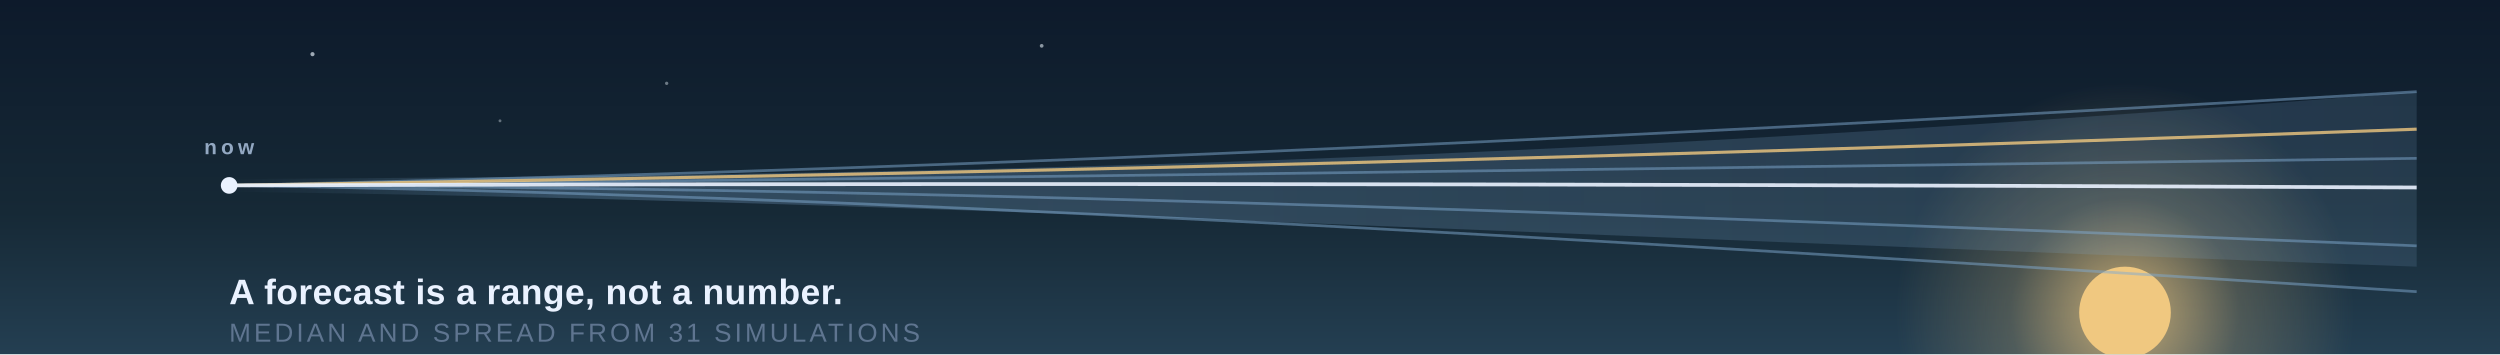
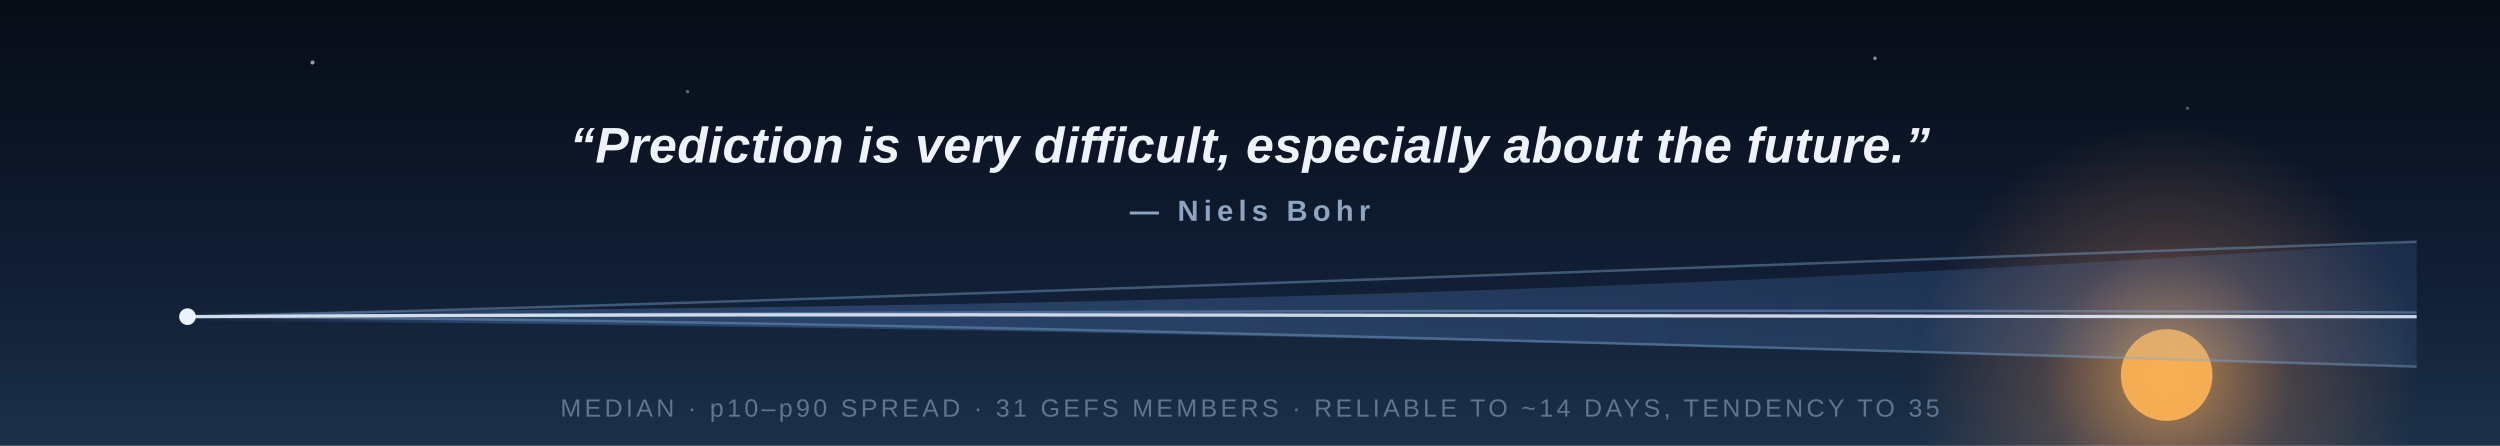
- <svg xmlns="http://www.w3.org/2000/svg" viewBox="0 0 1200 170" width="1200" height="170" role="img" aria-label="a forecast is a range, not a number — median and spread from 31 simulations" font-family="'Helvetica Neue',Arial,sans-serif">
+ <svg xmlns="http://www.w3.org/2000/svg" viewBox="0 0 1200 214" width="1200" height="214" role="img" aria-label="Prediction is very difficult, especially about the future — Niels Bohr" font-family="'Hanken Grotesk','Helvetica Neue',Arial,sans-serif">
  <defs>
    <linearGradient id="skyF" x1="0" y1="0" x2="0" y2="1">
-       <stop offset="0" stop-color="#0d1a2b" />
-       <stop offset="0.6" stop-color="#162936" />
-       <stop offset="1" stop-color="#243f52" />
+       <stop offset="0" stop-color="#070c16" />
+       <stop offset="0.6" stop-color="#101d33" />
+       <stop offset="1" stop-color="#1c3149" />
    </linearGradient>
    <radialGradient id="glowF" cx="50%" cy="50%" r="50%">
-       <stop offset="0" stop-color="#f0c880" stop-opacity="0.8" />
-       <stop offset="0.5" stop-color="#f0c880" stop-opacity="0.22" />
-       <stop offset="1" stop-color="#f0c880" stop-opacity="0" />
+       <stop offset="0" stop-color="#ffb454" stop-opacity="0.7" />
+       <stop offset="0.5" stop-color="#ff9d5c" stop-opacity="0.2" />
+       <stop offset="1" stop-color="#ff9d5c" stop-opacity="0" />
    </radialGradient>
    <linearGradient id="bandF" x1="0" y1="0" x2="1" y2="0">
-       <stop offset="0" stop-color="#7fa9d0" stop-opacity="0" />
-       <stop offset="0.15" stop-color="#7fa9d0" stop-opacity="0.28" />
-       <stop offset="1" stop-color="#7fa9d0" stop-opacity="0.16" />
+       <stop offset="0" stop-color="#6ea8ff" stop-opacity="0" />
+       <stop offset="0.15" stop-color="#6ea8ff" stop-opacity="0.26" />
+       <stop offset="1" stop-color="#6ea8ff" stop-opacity="0.12" />
    </linearGradient>
    <clipPath id="frameF">
-       <rect width="1200" height="170" />
+       <rect width="1200" height="214" />
    </clipPath>
  </defs>
  <g clip-path="url(#frameF)">
-     <rect width="1200" height="170" fill="url(#skyF)" />
+     <rect width="1200" height="214" fill="url(#skyF)" />
    <g fill="#dce6ee">
-       <circle cx="150" cy="26" r="1.0" opacity="0.7">
-         <animate attributeName="opacity" values="0.7;0.2;0.7" dur="5s" repeatCount="indefinite" />
+       <circle cx="150" cy="30" r="1" opacity=".65">
+         <animate attributeName="opacity" values=".65;.2;.65" dur="5s" repeatCount="indefinite" />
      </circle>
-       <circle cx="320" cy="40" r="0.8" opacity="0.45" />
-       <circle cx="500" cy="22" r="0.9" opacity="0.6">
-         <animate attributeName="opacity" values="0.6;0.2;0.6" dur="6.4s" repeatCount="indefinite" />
+       <circle cx="330" cy="44" r=".8" opacity=".42" />
+       <circle cx="900" cy="28" r=".9" opacity=".55">
+         <animate attributeName="opacity" values=".55;.18;.55" dur="6.4s" repeatCount="indefinite" />
      </circle>
-       <circle cx="240" cy="58" r="0.7" opacity="0.4" />
+       <circle cx="1050" cy="52" r=".7" opacity=".4" />
    </g>
-     <circle cx="1020" cy="150" r="110" fill="url(#glowF)" />
-     <circle cx="1020" cy="150" r="22" fill="#f0c880" />
-     <path d="M110 86 C420 84 720 80 1160 44 L1160 128 C720 112 420 96 110 92 Z" fill="url(#bandF)" />
-     <g stroke="#7fa9d0" stroke-width="1.3" fill="none" opacity="0.5">
-       <path d="M110 89 C420 82 720 70 1160 44" />
-       <path d="M110 89 C420 86 720 82 1160 76" />
-       <path d="M110 89 C420 90 720 100 1160 118" />
-       <path d="M110 89 C420 94 720 112 1160 140" />
+     <circle cx="1040" cy="180" r="120" fill="url(#glowF)" />
+     <circle cx="1040" cy="180" r="22" fill="#ffb454" opacity=".9" />
+     <path d="M90 150 C420 148 760 144 1160 116 L1160 176 C760 164 420 156 90 154 Z" fill="url(#bandF)" />
+     <g stroke="#7fa9d0" stroke-width="1.2" fill="none" opacity=".42">
+       <path d="M90 152 C420 144 760 130 1160 116" />
+       <path d="M90 152 C420 150 760 148 1160 150" />
+       <path d="M90 152 C420 154 760 164 1160 176" />
    </g>
-     <g stroke="#f0c880" stroke-width="1.5" fill="none" opacity="0.8">
-       <path d="M110 89 C420 84 720 78 1160 62" />
-     </g>
-     <path d="M110 89 C420 88 720 88 1160 90" stroke="#eaf2ff" stroke-width="1.8" fill="none" opacity="0.9" />
-     <circle cx="110" cy="89" r="4" fill="#eaf2ff" />
-     <text x="110" y="74" text-anchor="middle" fill="#93a8c2" font-size="10" font-weight="600" letter-spacing="2" style="text-transform:uppercase">now</text>
-     <text x="110" y="146" fill="#eaf2ff" font-size="17" font-weight="600" letter-spacing="0.2">A forecast is a range, not a number.</text>
-     <text x="110" y="164" fill="#5f7590" font-size="12.5" font-weight="500" letter-spacing="1.5">MEDIAN AND SPREAD FROM 31 SIMULATIONS</text>
+     <path d="M90 152 C420 150 760 152 1160 152" stroke="#eaf2ff" stroke-width="1.6" fill="none" opacity=".85" />
+     <circle cx="90" cy="152" r="4" fill="#eaf2ff" />
+     <text x="600" y="78" text-anchor="middle" fill="#eef2fa" font-size="24" font-weight="600" letter-spacing="0.2" font-style="italic">“Prediction is very difficult, especially about the future.”</text>
+     <text x="600" y="106" text-anchor="middle" fill="#8fa4c0" font-size="14" font-weight="600" letter-spacing="2.5" style="text-transform:uppercase">— Niels Bohr</text>
+     <text x="600" y="200" text-anchor="middle" fill="#5f7590" font-size="12" font-weight="500" letter-spacing="1.6">MEDIAN · p10–p90 SPREAD · 31 GEFS MEMBERS · RELIABLE TO ~14 DAYS, TENDENCY TO 35</text>
  </g>
</svg>
